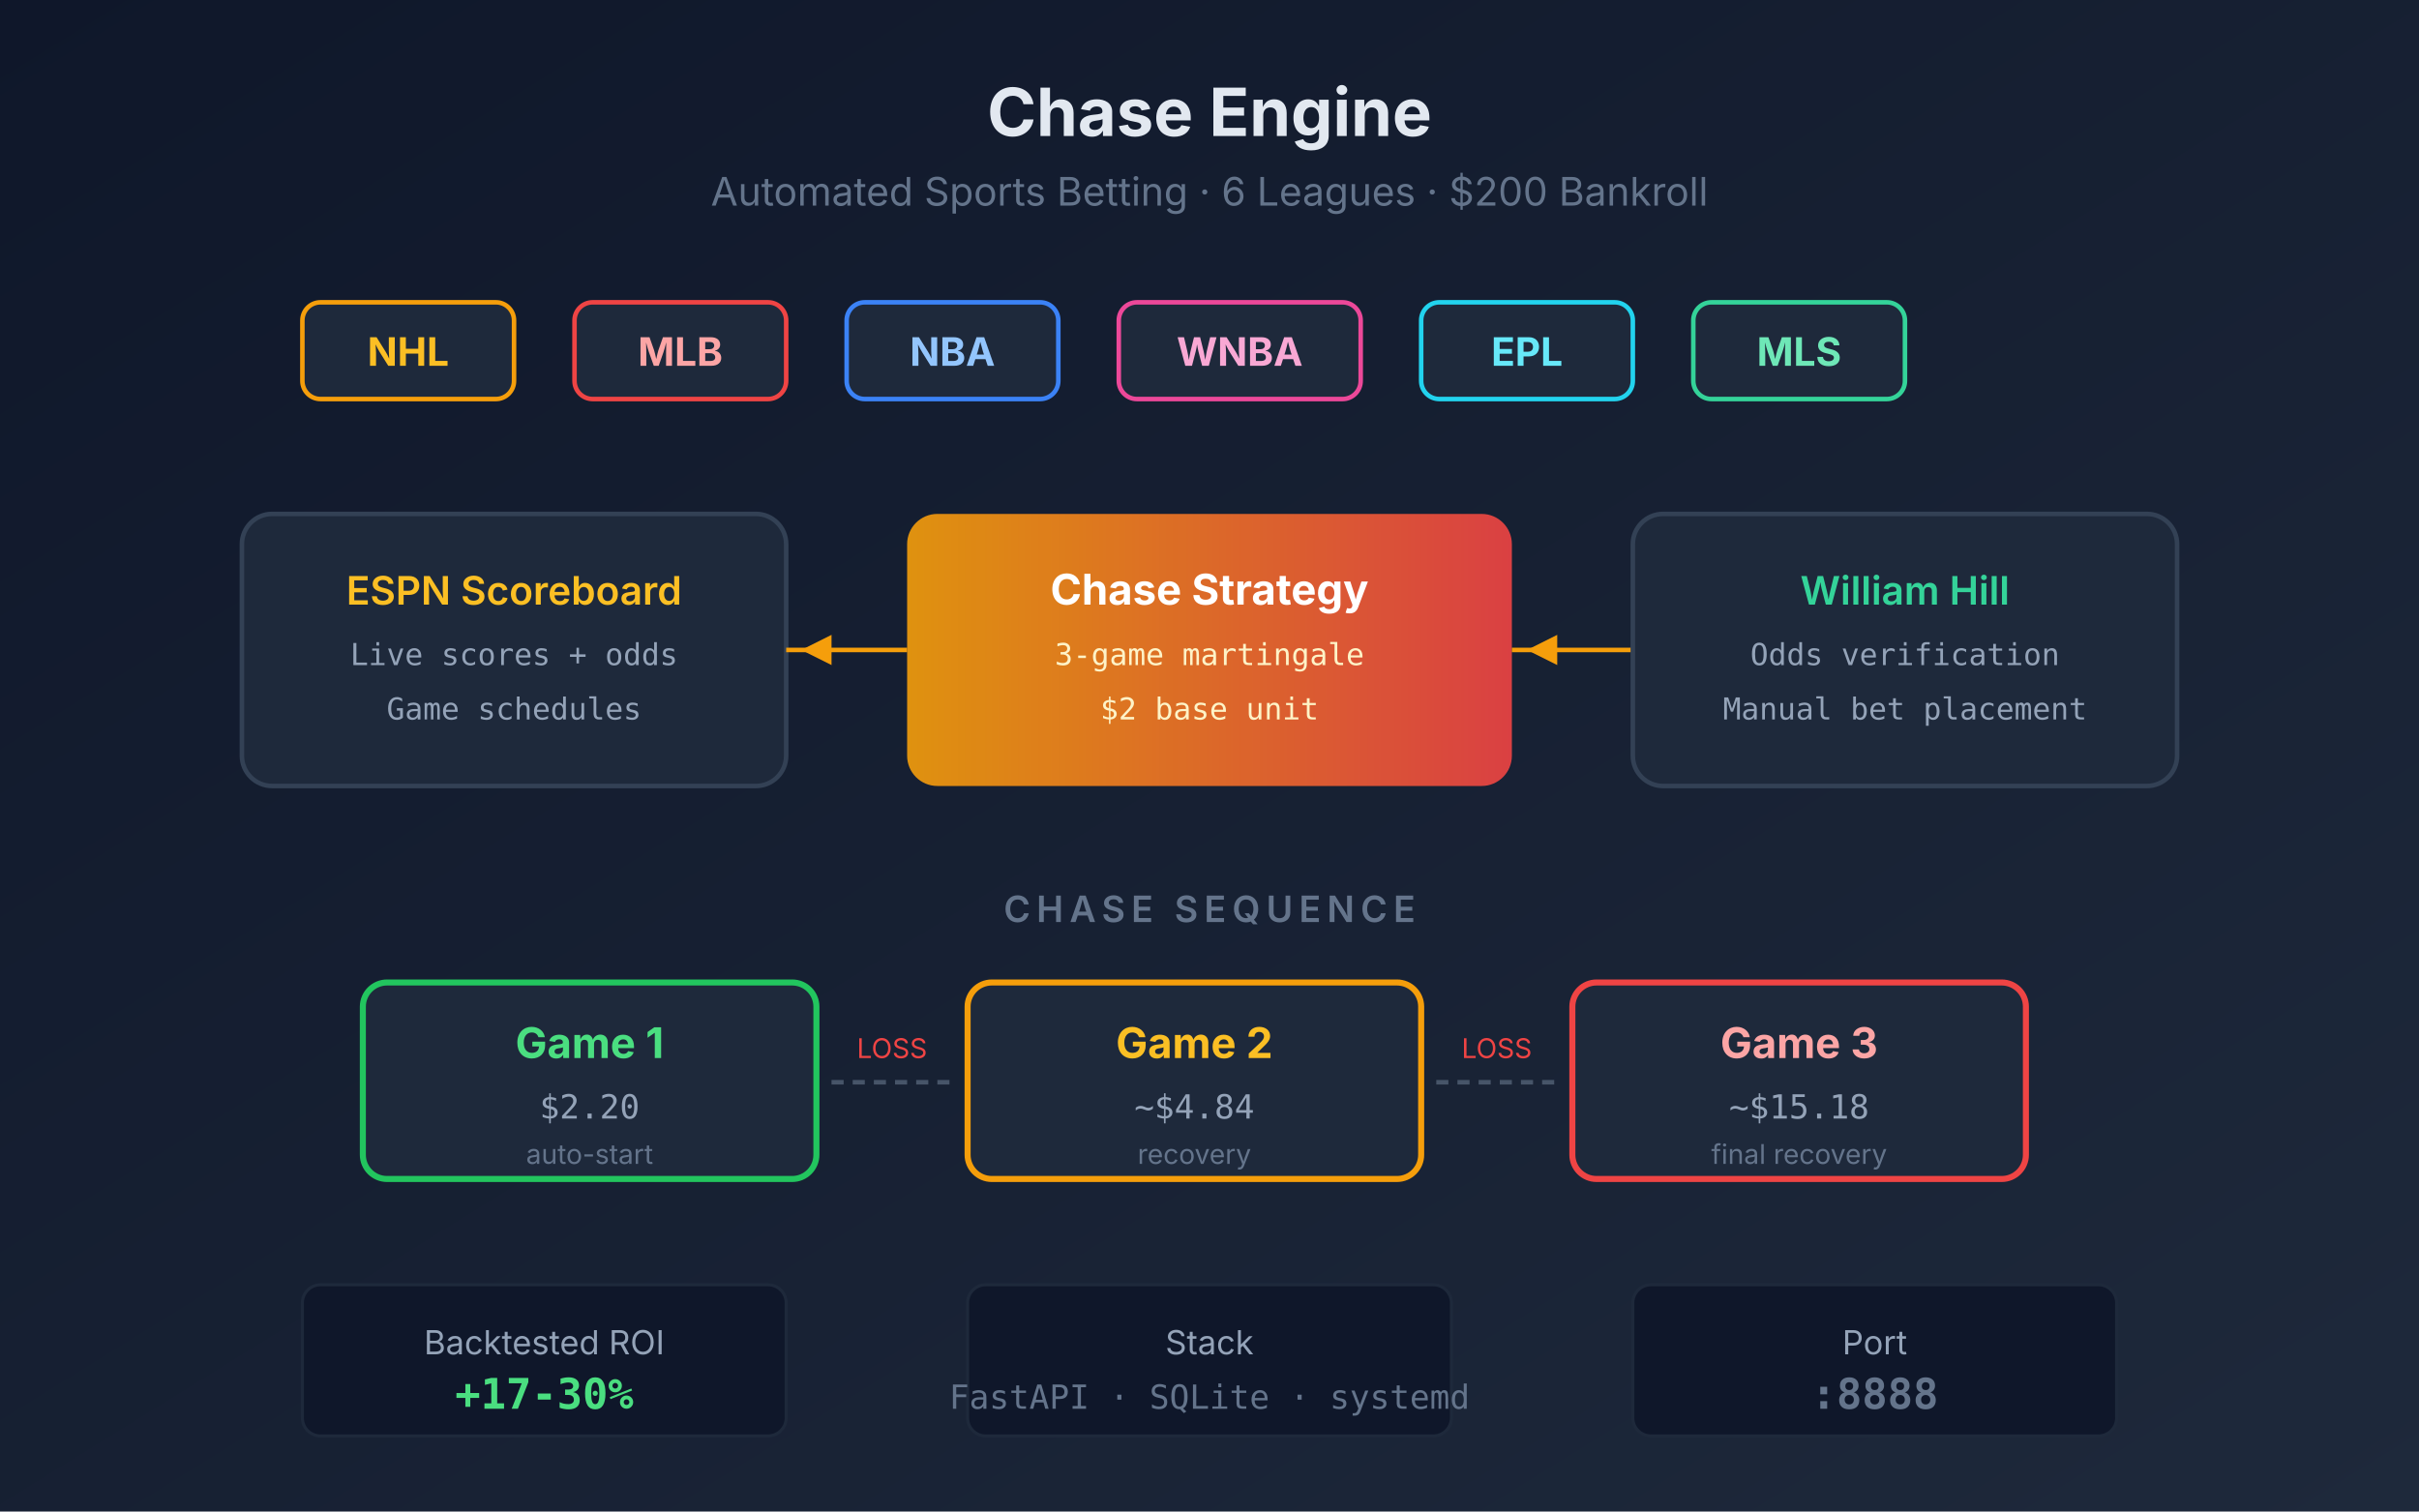
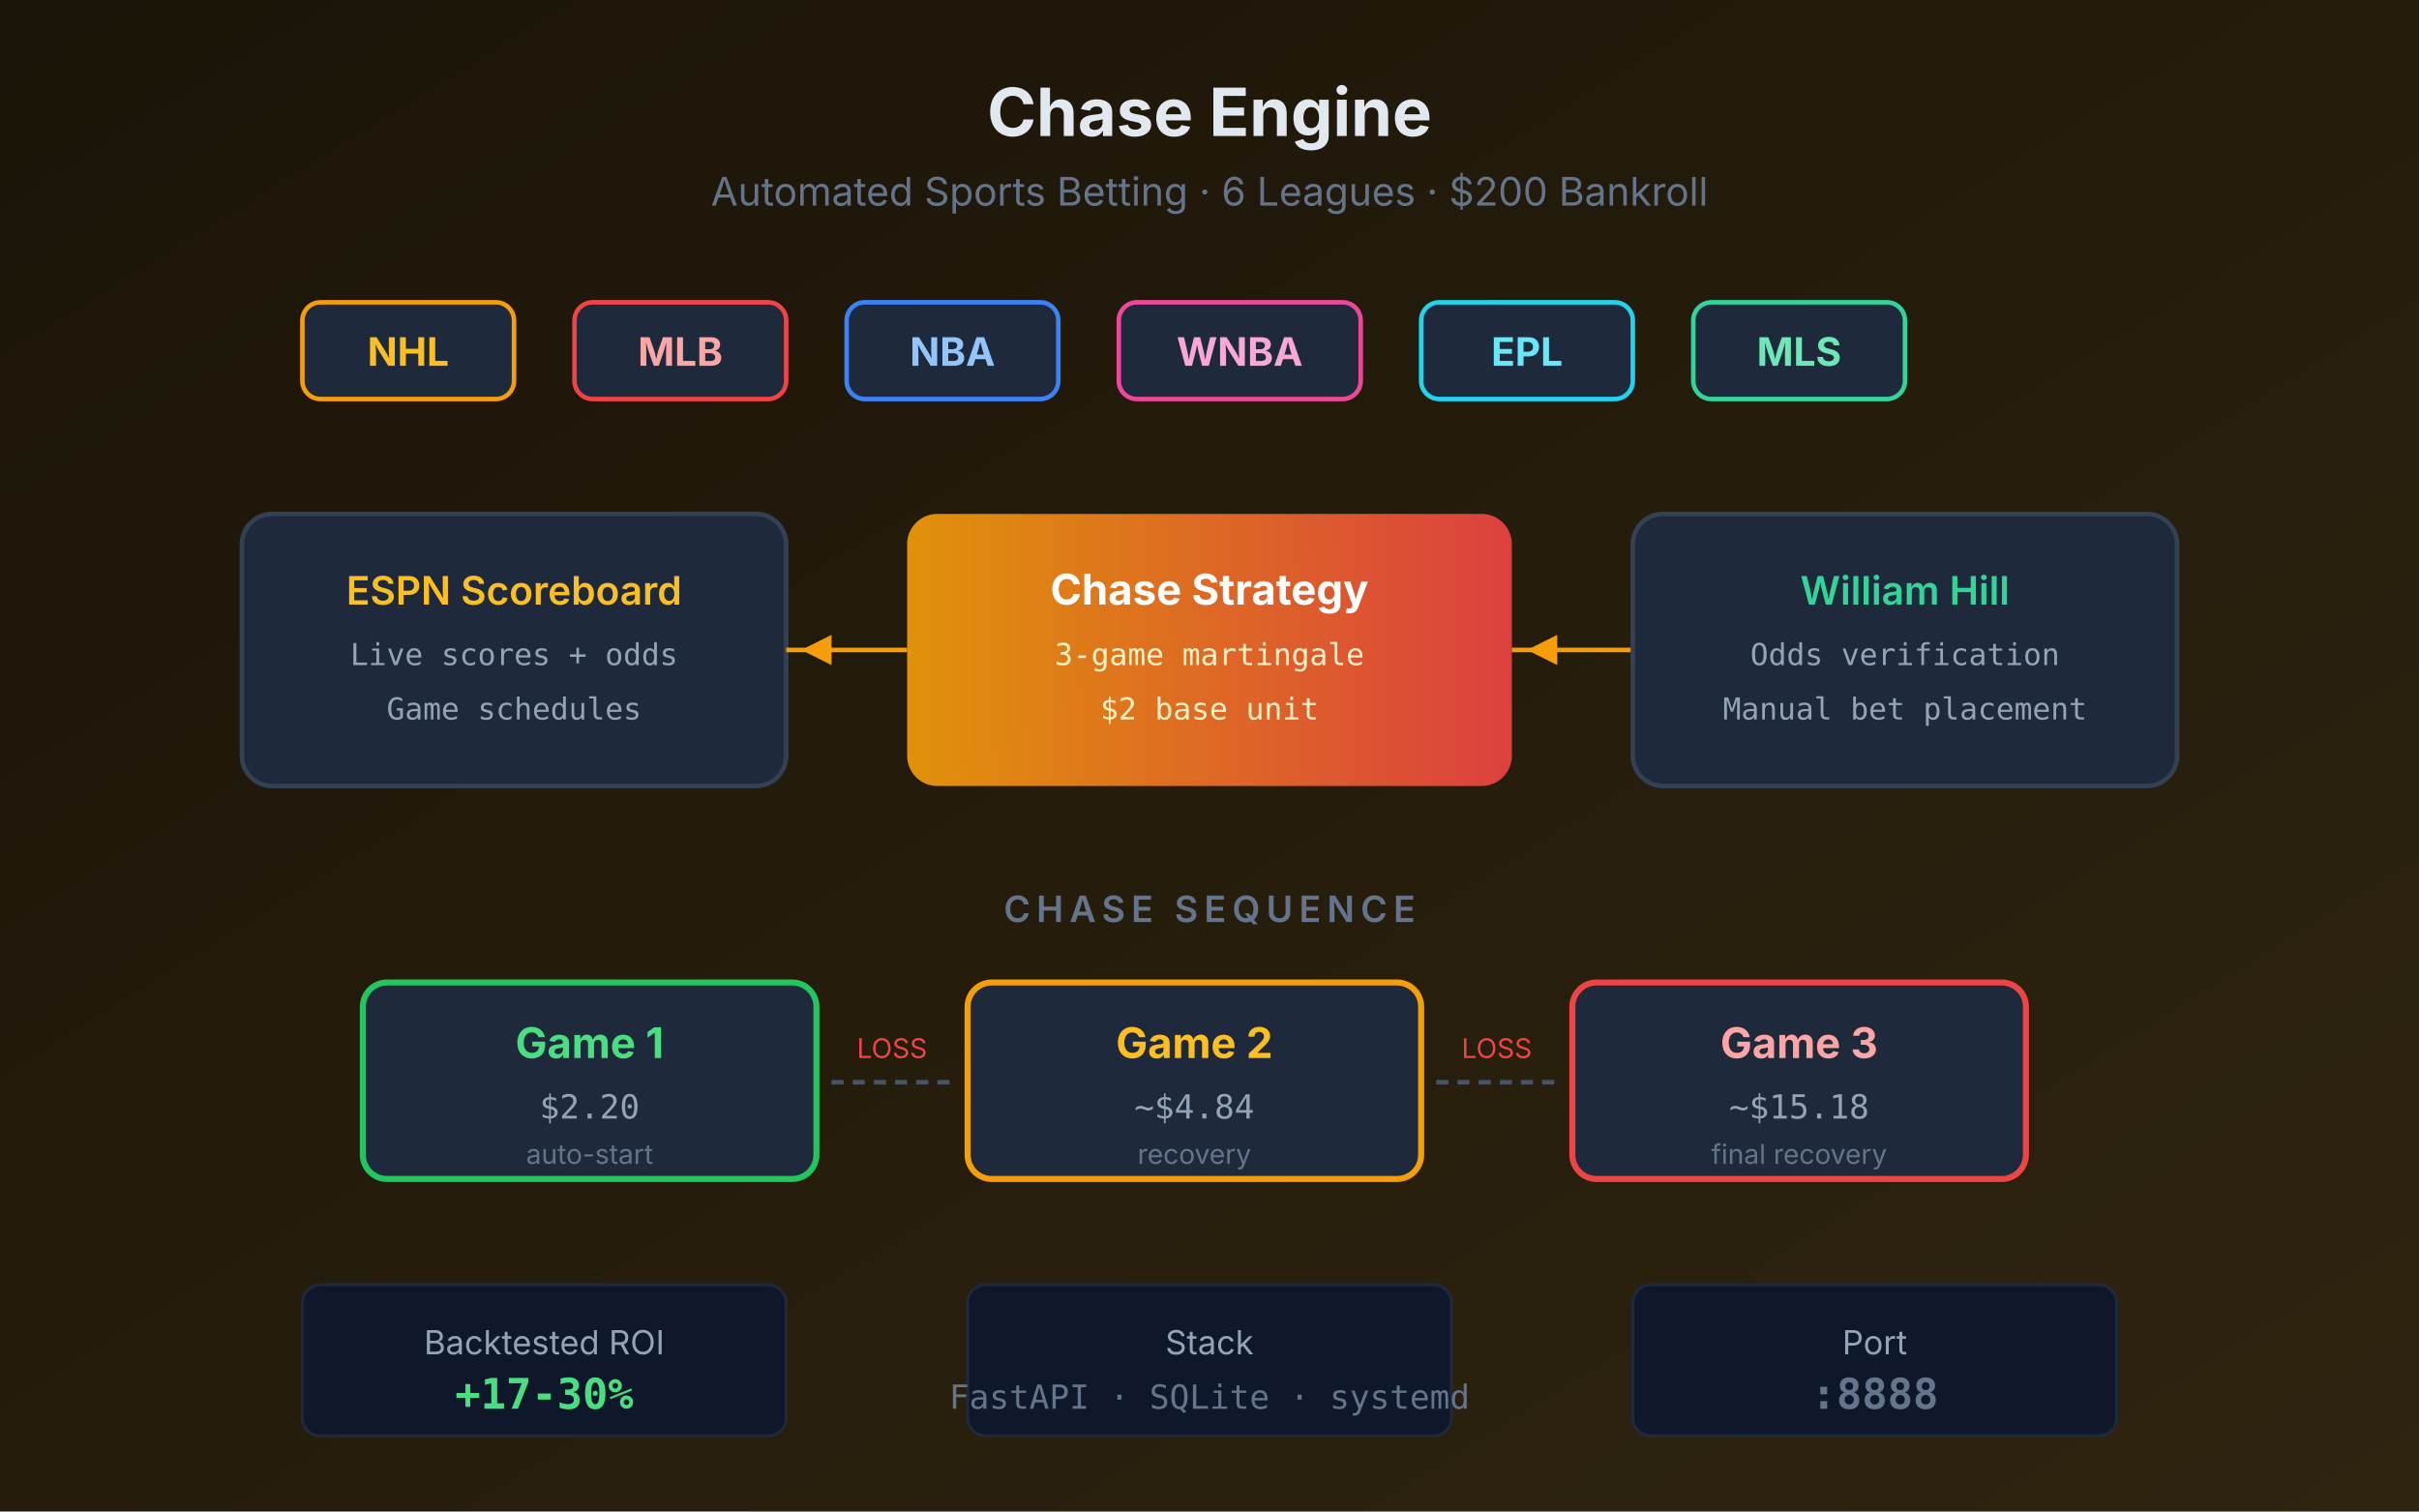
<svg xmlns="http://www.w3.org/2000/svg" viewBox="0 0 800 500">
  <defs>
    <linearGradient id="ce-bg" x1="0" y1="0" x2="1" y2="1">
-       <stop offset="0%" stop-color="#0f172a" />
-       <stop offset="100%" stop-color="#1e293b" />
+       <stop offset="0%" stop-color="#1a1408" />
+       <stop offset="100%" stop-color="#2f2410" />
    </linearGradient>
    <linearGradient id="ce-accent" x1="0" y1="0" x2="1" y2="0">
      <stop offset="0%" stop-color="#f59e0b" />
      <stop offset="100%" stop-color="#ef4444" />
    </linearGradient>
  </defs>
  <rect width="800" height="500" fill="url(#ce-bg)" />
  <text x="400" y="45" text-anchor="middle" fill="#e2e8f0" font-family="Inter,system-ui,sans-serif" font-size="22" font-weight="700">Chase Engine</text>
  <text x="400" y="68" text-anchor="middle" fill="#64748b" font-family="Inter,system-ui,sans-serif" font-size="13">Automated Sports Betting · 6 Leagues · $200 Bankroll</text>
  <rect x="100" y="100" width="70" height="32" rx="6" fill="#1e293b" stroke="#f59e0b" stroke-width="1.5" />
  <text x="135" y="121" text-anchor="middle" fill="#fbbf24" font-family="Inter,system-ui,sans-serif" font-size="13" font-weight="700">NHL</text>
  <rect x="190" y="100" width="70" height="32" rx="6" fill="#1e293b" stroke="#ef4444" stroke-width="1.5" />
  <text x="225" y="121" text-anchor="middle" fill="#fca5a5" font-family="Inter,system-ui,sans-serif" font-size="13" font-weight="700">MLB</text>
  <rect x="280" y="100" width="70" height="32" rx="6" fill="#1e293b" stroke="#3b82f6" stroke-width="1.5" />
  <text x="315" y="121" text-anchor="middle" fill="#93c5fd" font-family="Inter,system-ui,sans-serif" font-size="13" font-weight="700">NBA</text>
  <rect x="370" y="100" width="80" height="32" rx="6" fill="#1e293b" stroke="#ec4899" stroke-width="1.5" />
  <text x="410" y="121" text-anchor="middle" fill="#f9a8d4" font-family="Inter,system-ui,sans-serif" font-size="13" font-weight="700">WNBA</text>
  <rect x="470" y="100" width="70" height="32" rx="6" fill="#1e293b" stroke="#22d3ee" stroke-width="1.5" />
  <text x="505" y="121" text-anchor="middle" fill="#67e8f9" font-family="Inter,system-ui,sans-serif" font-size="13" font-weight="700">EPL</text>
  <rect x="560" y="100" width="70" height="32" rx="6" fill="#1e293b" stroke="#34d399" stroke-width="1.5" />
  <text x="595" y="121" text-anchor="middle" fill="#6ee7b7" font-family="Inter,system-ui,sans-serif" font-size="13" font-weight="700">MLS</text>
  <rect x="80" y="170" width="180" height="90" rx="10" fill="#1e293b" stroke="#334155" stroke-width="1.5" />
  <text x="170" y="200" text-anchor="middle" fill="#fbbf24" font-family="Inter,system-ui,sans-serif" font-size="13" font-weight="600">ESPN Scoreboard</text>
  <text x="170" y="220" text-anchor="middle" fill="#94a3b8" font-family="JetBrains Mono,monospace" font-size="10">Live scores + odds</text>
  <text x="170" y="238" text-anchor="middle" fill="#94a3b8" font-family="JetBrains Mono,monospace" font-size="10">Game schedules</text>
  <polygon points="265,215 275,210 275,220" fill="#f59e0b" />
  <line x1="260" y1="215" x2="300" y2="215" stroke="#f59e0b" stroke-width="1.5" />
  <rect x="300" y="170" width="200" height="90" rx="10" fill="url(#ce-accent)" opacity="0.9" />
  <text x="400" y="200" text-anchor="middle" fill="#fff" font-family="Inter,system-ui,sans-serif" font-size="14" font-weight="700">Chase Strategy</text>
  <text x="400" y="220" text-anchor="middle" fill="#fef3c7" font-family="JetBrains Mono,monospace" font-size="10">3-game martingale</text>
  <text x="400" y="238" text-anchor="middle" fill="#fef3c7" font-family="JetBrains Mono,monospace" font-size="10">$2 base unit</text>
  <polygon points="505,215 515,210 515,220" fill="#f59e0b" />
  <line x1="500" y1="215" x2="540" y2="215" stroke="#f59e0b" stroke-width="1.5" />
  <rect x="540" y="170" width="180" height="90" rx="10" fill="#1e293b" stroke="#334155" stroke-width="1.5" />
  <text x="630" y="200" text-anchor="middle" fill="#34d399" font-family="Inter,system-ui,sans-serif" font-size="13" font-weight="600">William Hill</text>
  <text x="630" y="220" text-anchor="middle" fill="#94a3b8" font-family="JetBrains Mono,monospace" font-size="10">Odds verification</text>
  <text x="630" y="238" text-anchor="middle" fill="#94a3b8" font-family="JetBrains Mono,monospace" font-size="10">Manual bet placement</text>
  <text x="400" y="305" text-anchor="middle" fill="#64748b" font-family="Inter,system-ui,sans-serif" font-size="12" font-weight="600" letter-spacing="2">CHASE SEQUENCE</text>
  <rect x="120" y="325" width="150" height="65" rx="8" fill="#1e293b" stroke="#22c55e" stroke-width="2" />
  <text x="195" y="350" text-anchor="middle" fill="#4ade80" font-family="Inter,system-ui,sans-serif" font-size="14" font-weight="700">Game 1</text>
  <text x="195" y="370" text-anchor="middle" fill="#94a3b8" font-family="JetBrains Mono,monospace" font-size="11">$2.20</text>
  <text x="195" y="385" text-anchor="middle" fill="#64748b" font-family="Inter,system-ui,sans-serif" font-size="9">auto-start</text>
  <line x1="275" y1="358" x2="315" y2="358" stroke="#475569" stroke-width="1.5" stroke-dasharray="4,3" />
  <text x="295" y="350" text-anchor="middle" fill="#ef4444" font-family="Inter,system-ui,sans-serif" font-size="9">LOSS</text>
  <rect x="320" y="325" width="150" height="65" rx="8" fill="#1e293b" stroke="#f59e0b" stroke-width="2" />
  <text x="395" y="350" text-anchor="middle" fill="#fbbf24" font-family="Inter,system-ui,sans-serif" font-size="14" font-weight="700">Game 2</text>
  <text x="395" y="370" text-anchor="middle" fill="#94a3b8" font-family="JetBrains Mono,monospace" font-size="11">~$4.84</text>
  <text x="395" y="385" text-anchor="middle" fill="#64748b" font-family="Inter,system-ui,sans-serif" font-size="9">recovery</text>
  <line x1="475" y1="358" x2="515" y2="358" stroke="#475569" stroke-width="1.5" stroke-dasharray="4,3" />
  <text x="495" y="350" text-anchor="middle" fill="#ef4444" font-family="Inter,system-ui,sans-serif" font-size="9">LOSS</text>
  <rect x="520" y="325" width="150" height="65" rx="8" fill="#1e293b" stroke="#ef4444" stroke-width="2" />
  <text x="595" y="350" text-anchor="middle" fill="#fca5a5" font-family="Inter,system-ui,sans-serif" font-size="14" font-weight="700">Game 3</text>
  <text x="595" y="370" text-anchor="middle" fill="#94a3b8" font-family="JetBrains Mono,monospace" font-size="11">~$15.18</text>
  <text x="595" y="385" text-anchor="middle" fill="#64748b" font-family="Inter,system-ui,sans-serif" font-size="9">final recovery</text>
  <rect x="100" y="425" width="160" height="50" rx="6" fill="#0f172a" stroke="#1e293b" stroke-width="1" />
  <text x="180" y="448" text-anchor="middle" fill="#94a3b8" font-family="Inter,system-ui,sans-serif" font-size="11">Backtested ROI</text>
  <text x="180" y="466" text-anchor="middle" fill="#4ade80" font-family="JetBrains Mono,monospace" font-size="14" font-weight="700">+17-30%</text>
  <rect x="320" y="425" width="160" height="50" rx="6" fill="#0f172a" stroke="#1e293b" stroke-width="1" />
  <text x="400" y="448" text-anchor="middle" fill="#94a3b8" font-family="Inter,system-ui,sans-serif" font-size="11">Stack</text>
  <text x="400" y="466" text-anchor="middle" fill="#64748b" font-family="JetBrains Mono,monospace" font-size="11">FastAPI · SQLite · systemd</text>
  <rect x="540" y="425" width="160" height="50" rx="6" fill="#0f172a" stroke="#1e293b" stroke-width="1" />
  <text x="620" y="448" text-anchor="middle" fill="#94a3b8" font-family="Inter,system-ui,sans-serif" font-size="11">Port</text>
  <text x="620" y="466" text-anchor="middle" fill="#64748b" font-family="JetBrains Mono,monospace" font-size="14" font-weight="700">:8888</text>
</svg>
